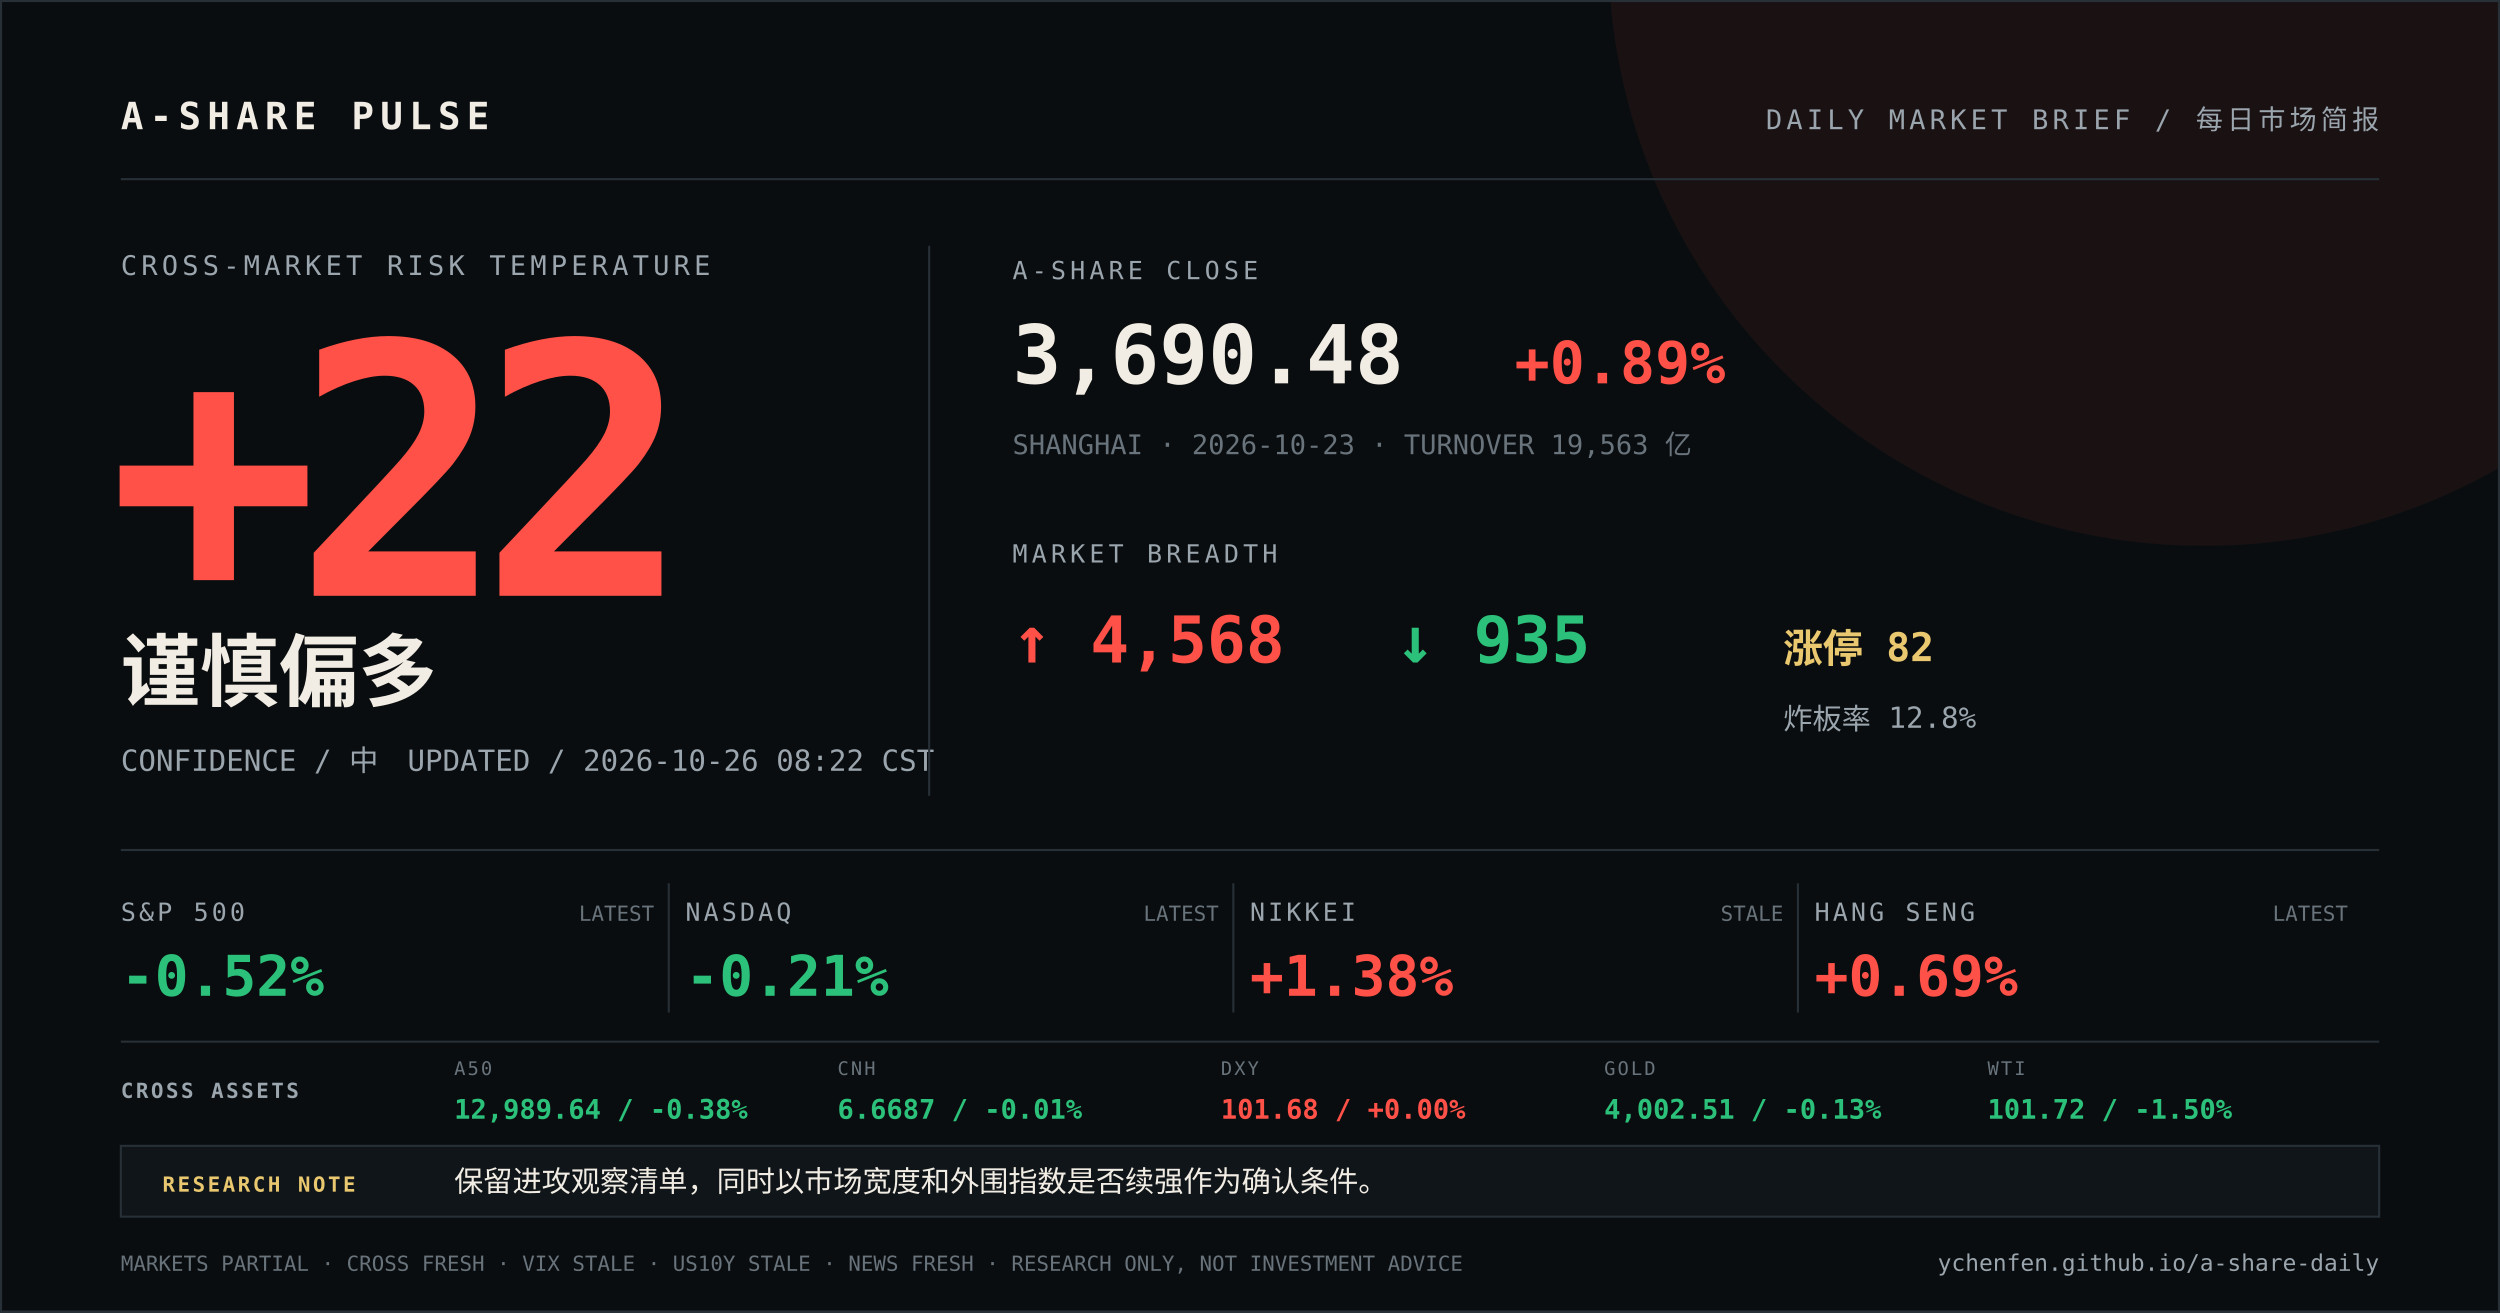
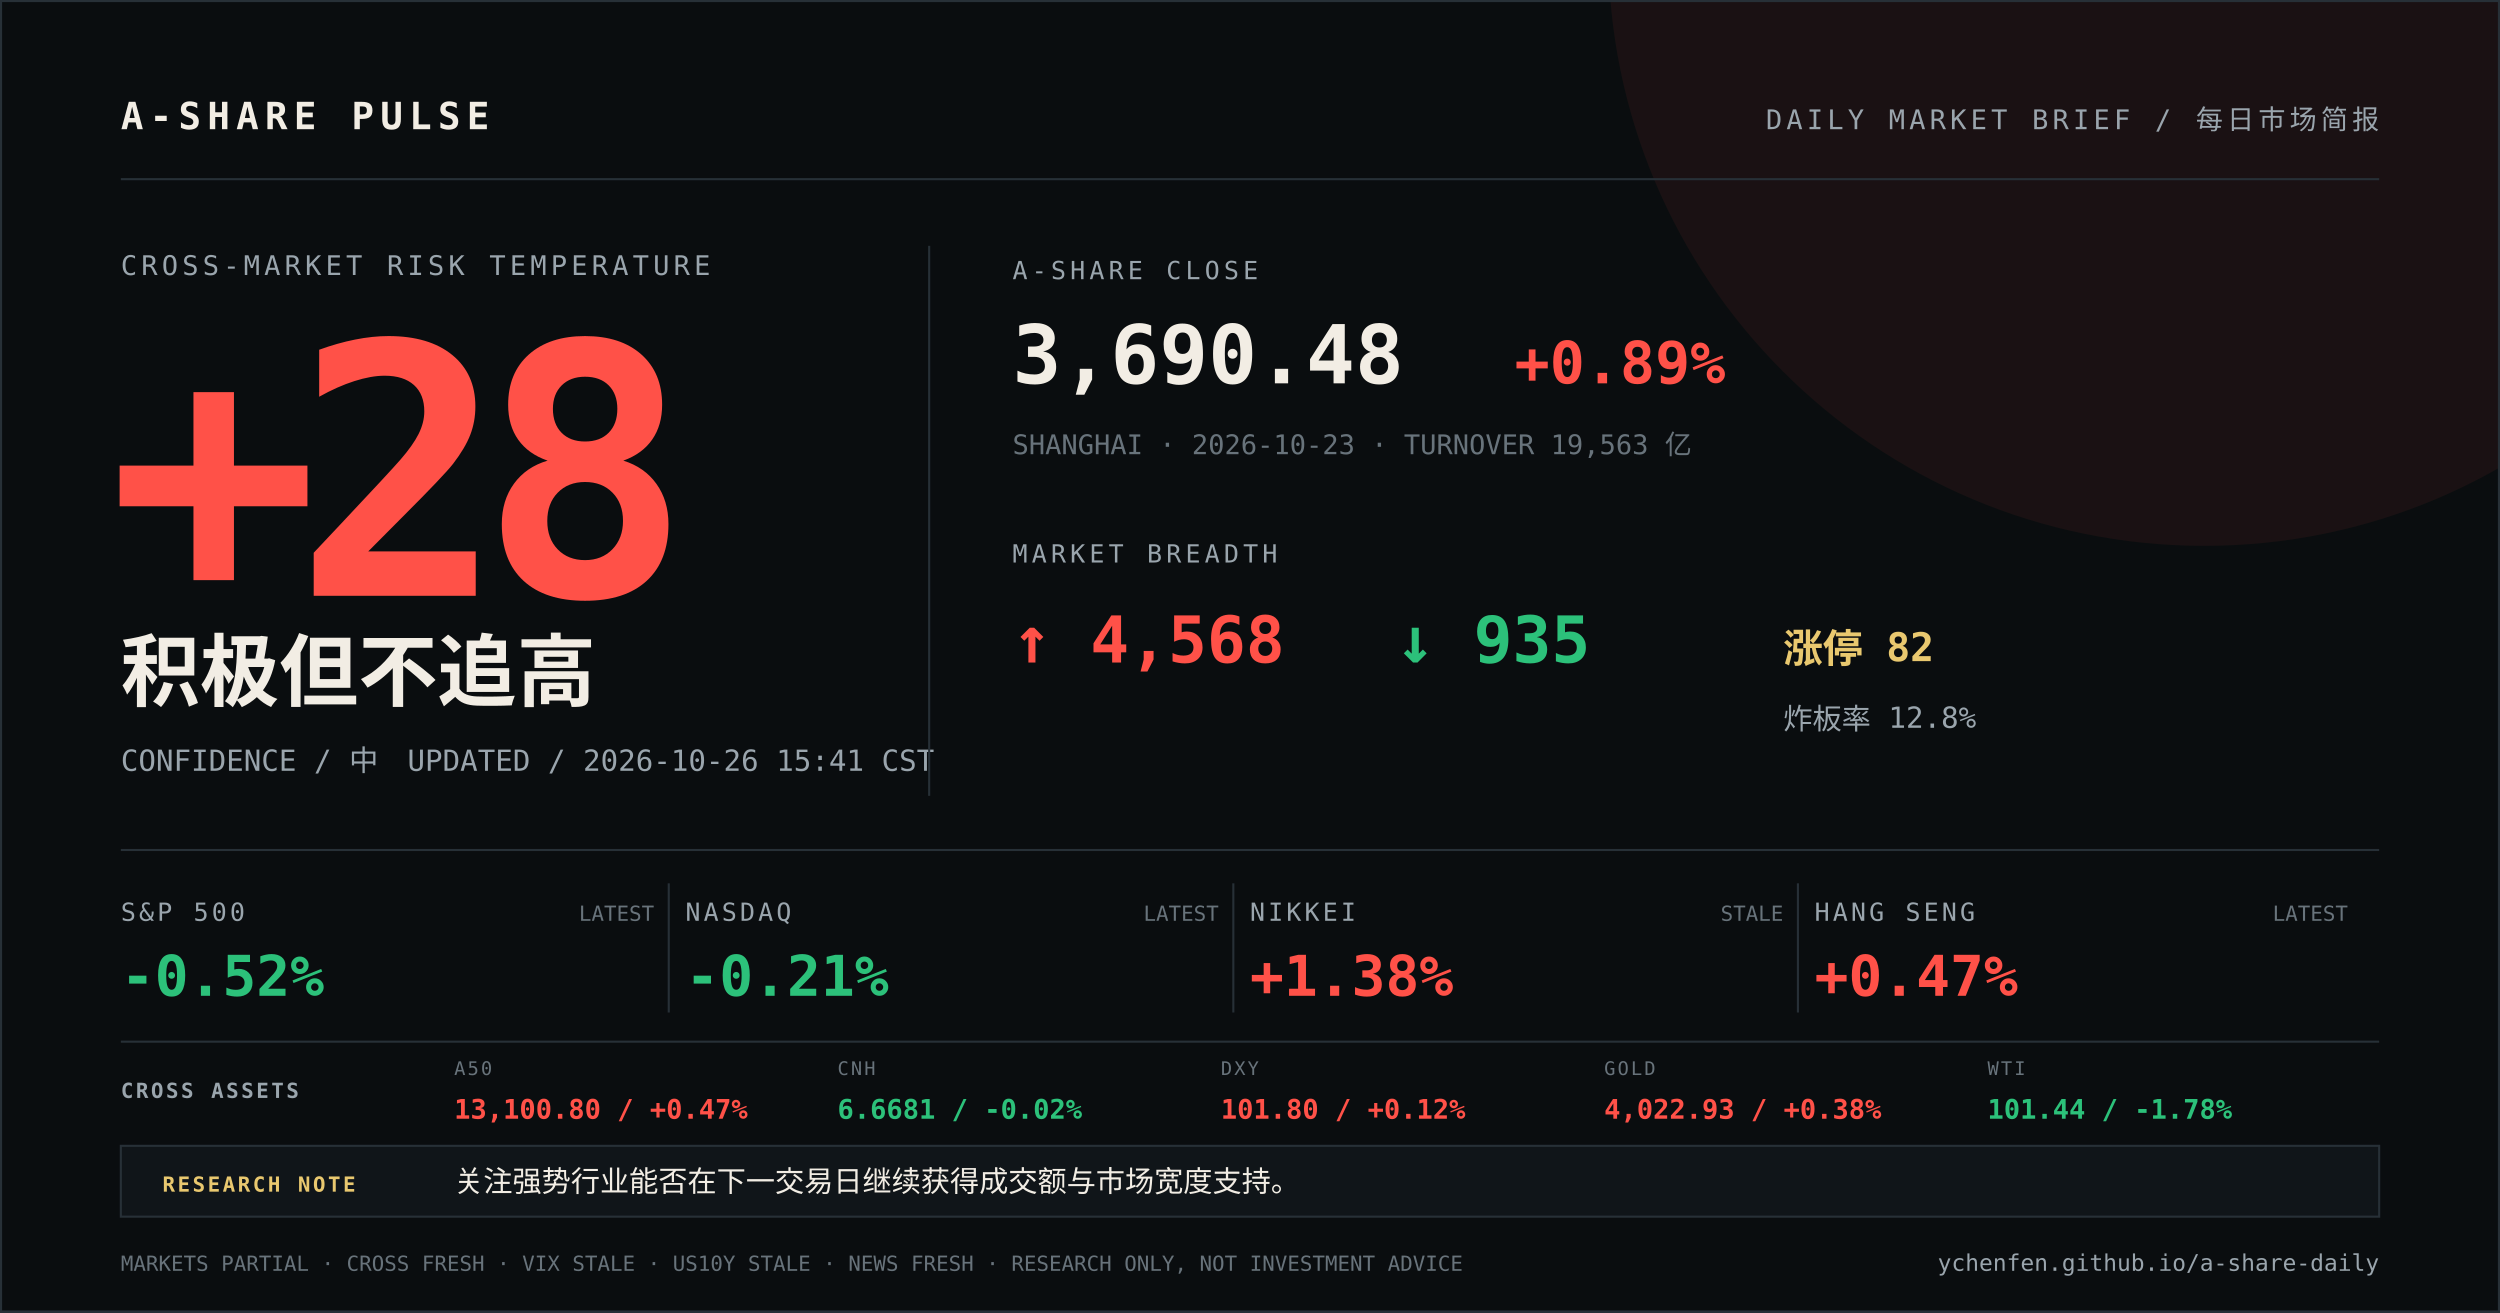
<svg xmlns="http://www.w3.org/2000/svg" width="1200" height="630" viewBox="0 0 1200 630">
  <rect width="1200" height="630" fill="#0a0d0f" />
  <circle cx="1058" cy="-24" r="286" fill="#ff5148" opacity="0.07" />
  <path d="M0 0H1200V630H0Z" fill="none" stroke="#273037" stroke-width="2" />
  <g font-family="DIN Alternate, SFMono-Regular, Menlo, monospace">
    <text x="58" y="62" fill="#f2ede4" font-size="18" font-weight="700" letter-spacing="3">A-SHARE PULSE</text>
    <text x="1142" y="62" fill="#9aa5ad" font-size="13" text-anchor="end" letter-spacing="2">DAILY MARKET BRIEF / 每日市场简报</text>
    <line x1="58" y1="86" x2="1142" y2="86" stroke="#273037" />
    <text x="58" y="132" fill="#9aa5ad" font-size="13" letter-spacing="2">CROSS-MARKET RISK TEMPERATURE</text>
-     <text x="52" y="286" fill="#ff5148" font-size="168" font-weight="800" letter-spacing="-12">+22</text>
-     <text x="58" y="336" fill="#f2ede4" font-size="38" font-weight="700">谨慎偏多</text>
-     <text x="58" y="370" fill="#9aa5ad" font-size="14">CONFIDENCE / 中　UPDATED / 2026-10-26 08:22 CST</text>
+     <text x="52" y="286" fill="#ff5148" font-size="168" font-weight="800" letter-spacing="-12">+28</text>
+     <text x="58" y="336" fill="#f2ede4" font-size="38" font-weight="700">积极但不追高</text>
+     <text x="58" y="370" fill="#9aa5ad" font-size="14">CONFIDENCE / 中　UPDATED / 2026-10-26 15:41 CST</text>
    <line x1="446" y1="118" x2="446" y2="382" stroke="#273037" />
    <text x="486" y="134" fill="#9aa5ad" font-size="12" letter-spacing="2">A-SHARE CLOSE</text>
    <text x="486" y="184" fill="#f2ede4" font-size="39" font-weight="700">3,690.48</text>
    <text x="727" y="184" fill="#ff5148" font-size="28" font-weight="700">+0.89%</text>
    <text x="486" y="218" fill="#68737b" font-size="13">SHANGHAI · 2026-10-23 · TURNOVER 19,563 亿</text>
    <text x="486" y="270" fill="#9aa5ad" font-size="12" letter-spacing="2">MARKET BREADTH</text>
    <text x="486" y="318" fill="#ff5148" font-size="31" font-weight="700">↑ 4,568</text>
    <text x="670" y="318" fill="#2cc17a" font-size="31" font-weight="700">↓ 935</text>
    <text x="856" y="318" fill="#e9c86f" font-size="19" font-weight="700">涨停 82</text>
    <text x="856" y="350" fill="#9aa5ad" font-size="14">炸板率 12.8%</text>
    <line x1="58" y1="408" x2="1142" y2="408" stroke="#273037" />
    <text x="58" y="442" fill="#9aa5ad" font-size="12" letter-spacing="1.5">S&amp;P 500</text>
    <text x="58" y="478" fill="#2cc17a" font-size="27" font-weight="700">-0.52%</text>
    <text x="314" y="442" fill="#68737b" font-size="10" text-anchor="end">LATEST</text>
    <line x1="321" y1="424" x2="321" y2="486" stroke="#273037" />
    <text x="329" y="442" fill="#9aa5ad" font-size="12" letter-spacing="1.5">NASDAQ</text>
    <text x="329" y="478" fill="#2cc17a" font-size="27" font-weight="700">-0.21%</text>
    <text x="585" y="442" fill="#68737b" font-size="10" text-anchor="end">LATEST</text>
    <line x1="592" y1="424" x2="592" y2="486" stroke="#273037" />
    <text x="600" y="442" fill="#9aa5ad" font-size="12" letter-spacing="1.5">NIKKEI</text>
    <text x="600" y="478" fill="#ff5148" font-size="27" font-weight="700">+1.38%</text>
    <text x="856" y="442" fill="#68737b" font-size="10" text-anchor="end">STALE</text>
    <line x1="863" y1="424" x2="863" y2="486" stroke="#273037" />
    <text x="871" y="442" fill="#9aa5ad" font-size="12" letter-spacing="1.5">HANG SENG</text>
-     <text x="871" y="478" fill="#ff5148" font-size="27" font-weight="700">+0.69%</text>
+     <text x="871" y="478" fill="#ff5148" font-size="27" font-weight="700">+0.47%</text>
    <text x="1127" y="442" fill="#68737b" font-size="10" text-anchor="end">LATEST</text>
    <line x1="58" y1="500" x2="1142" y2="500" stroke="#273037" />
    <text x="58" y="527" fill="#9aa5ad" font-size="10" font-weight="700" letter-spacing="1.2">CROSS ASSETS</text>
    <text x="218" y="516" fill="#68737b" font-size="9" letter-spacing="1">A50</text>
-     <text x="218" y="537" fill="#2cc17a" font-size="13" font-weight="700">12,989.64 / -0.38%</text>
+     <text x="218" y="537" fill="#ff5148" font-size="13" font-weight="700">13,100.80 / +0.47%</text>
    <text x="402" y="516" fill="#68737b" font-size="9" letter-spacing="1">CNH</text>
-     <text x="402" y="537" fill="#2cc17a" font-size="13" font-weight="700">6.6687 / -0.01%</text>
+     <text x="402" y="537" fill="#2cc17a" font-size="13" font-weight="700">6.6681 / -0.02%</text>
    <text x="586" y="516" fill="#68737b" font-size="9" letter-spacing="1">DXY</text>
-     <text x="586" y="537" fill="#ff5148" font-size="13" font-weight="700">101.68 / +0.00%</text>
+     <text x="586" y="537" fill="#ff5148" font-size="13" font-weight="700">101.80 / +0.12%</text>
    <text x="770" y="516" fill="#68737b" font-size="9" letter-spacing="1">GOLD</text>
-     <text x="770" y="537" fill="#2cc17a" font-size="13" font-weight="700">4,002.51 / -0.13%</text>
+     <text x="770" y="537" fill="#ff5148" font-size="13" font-weight="700">4,022.93 / +0.38%</text>
    <text x="954" y="516" fill="#68737b" font-size="9" letter-spacing="1">WTI</text>
-     <text x="954" y="537" fill="#2cc17a" font-size="13" font-weight="700">101.72 / -1.50%</text>
+     <text x="954" y="537" fill="#2cc17a" font-size="13" font-weight="700">101.44 / -1.78%</text>
    <rect x="58" y="550" width="1084" height="34" fill="#101519" stroke="#273037" />
    <text x="78" y="572" fill="#e9c86f" font-size="10" font-weight="700" letter-spacing="1.2">RESEARCH NOTE</text>
-     <text x="218" y="572" fill="#f2ede4" font-size="14">保留进攻观察清单，同时以市场宽度和外围指数是否续强作为确认条件。</text>
+     <text x="218" y="572" fill="#f2ede4" font-size="14">关注强势行业能否在下一交易日继续获得成交额与市场宽度支持。</text>
    <text x="58" y="610" fill="#68737b" font-size="10">MARKETS PARTIAL · CROSS FRESH · VIX STALE · US10Y STALE · NEWS FRESH · RESEARCH ONLY, NOT INVESTMENT ADVICE</text>
    <text x="1142" y="610" fill="#9aa5ad" font-size="11" text-anchor="end">ychenfen.github.io/a-share-daily</text>
  </g>
</svg>
